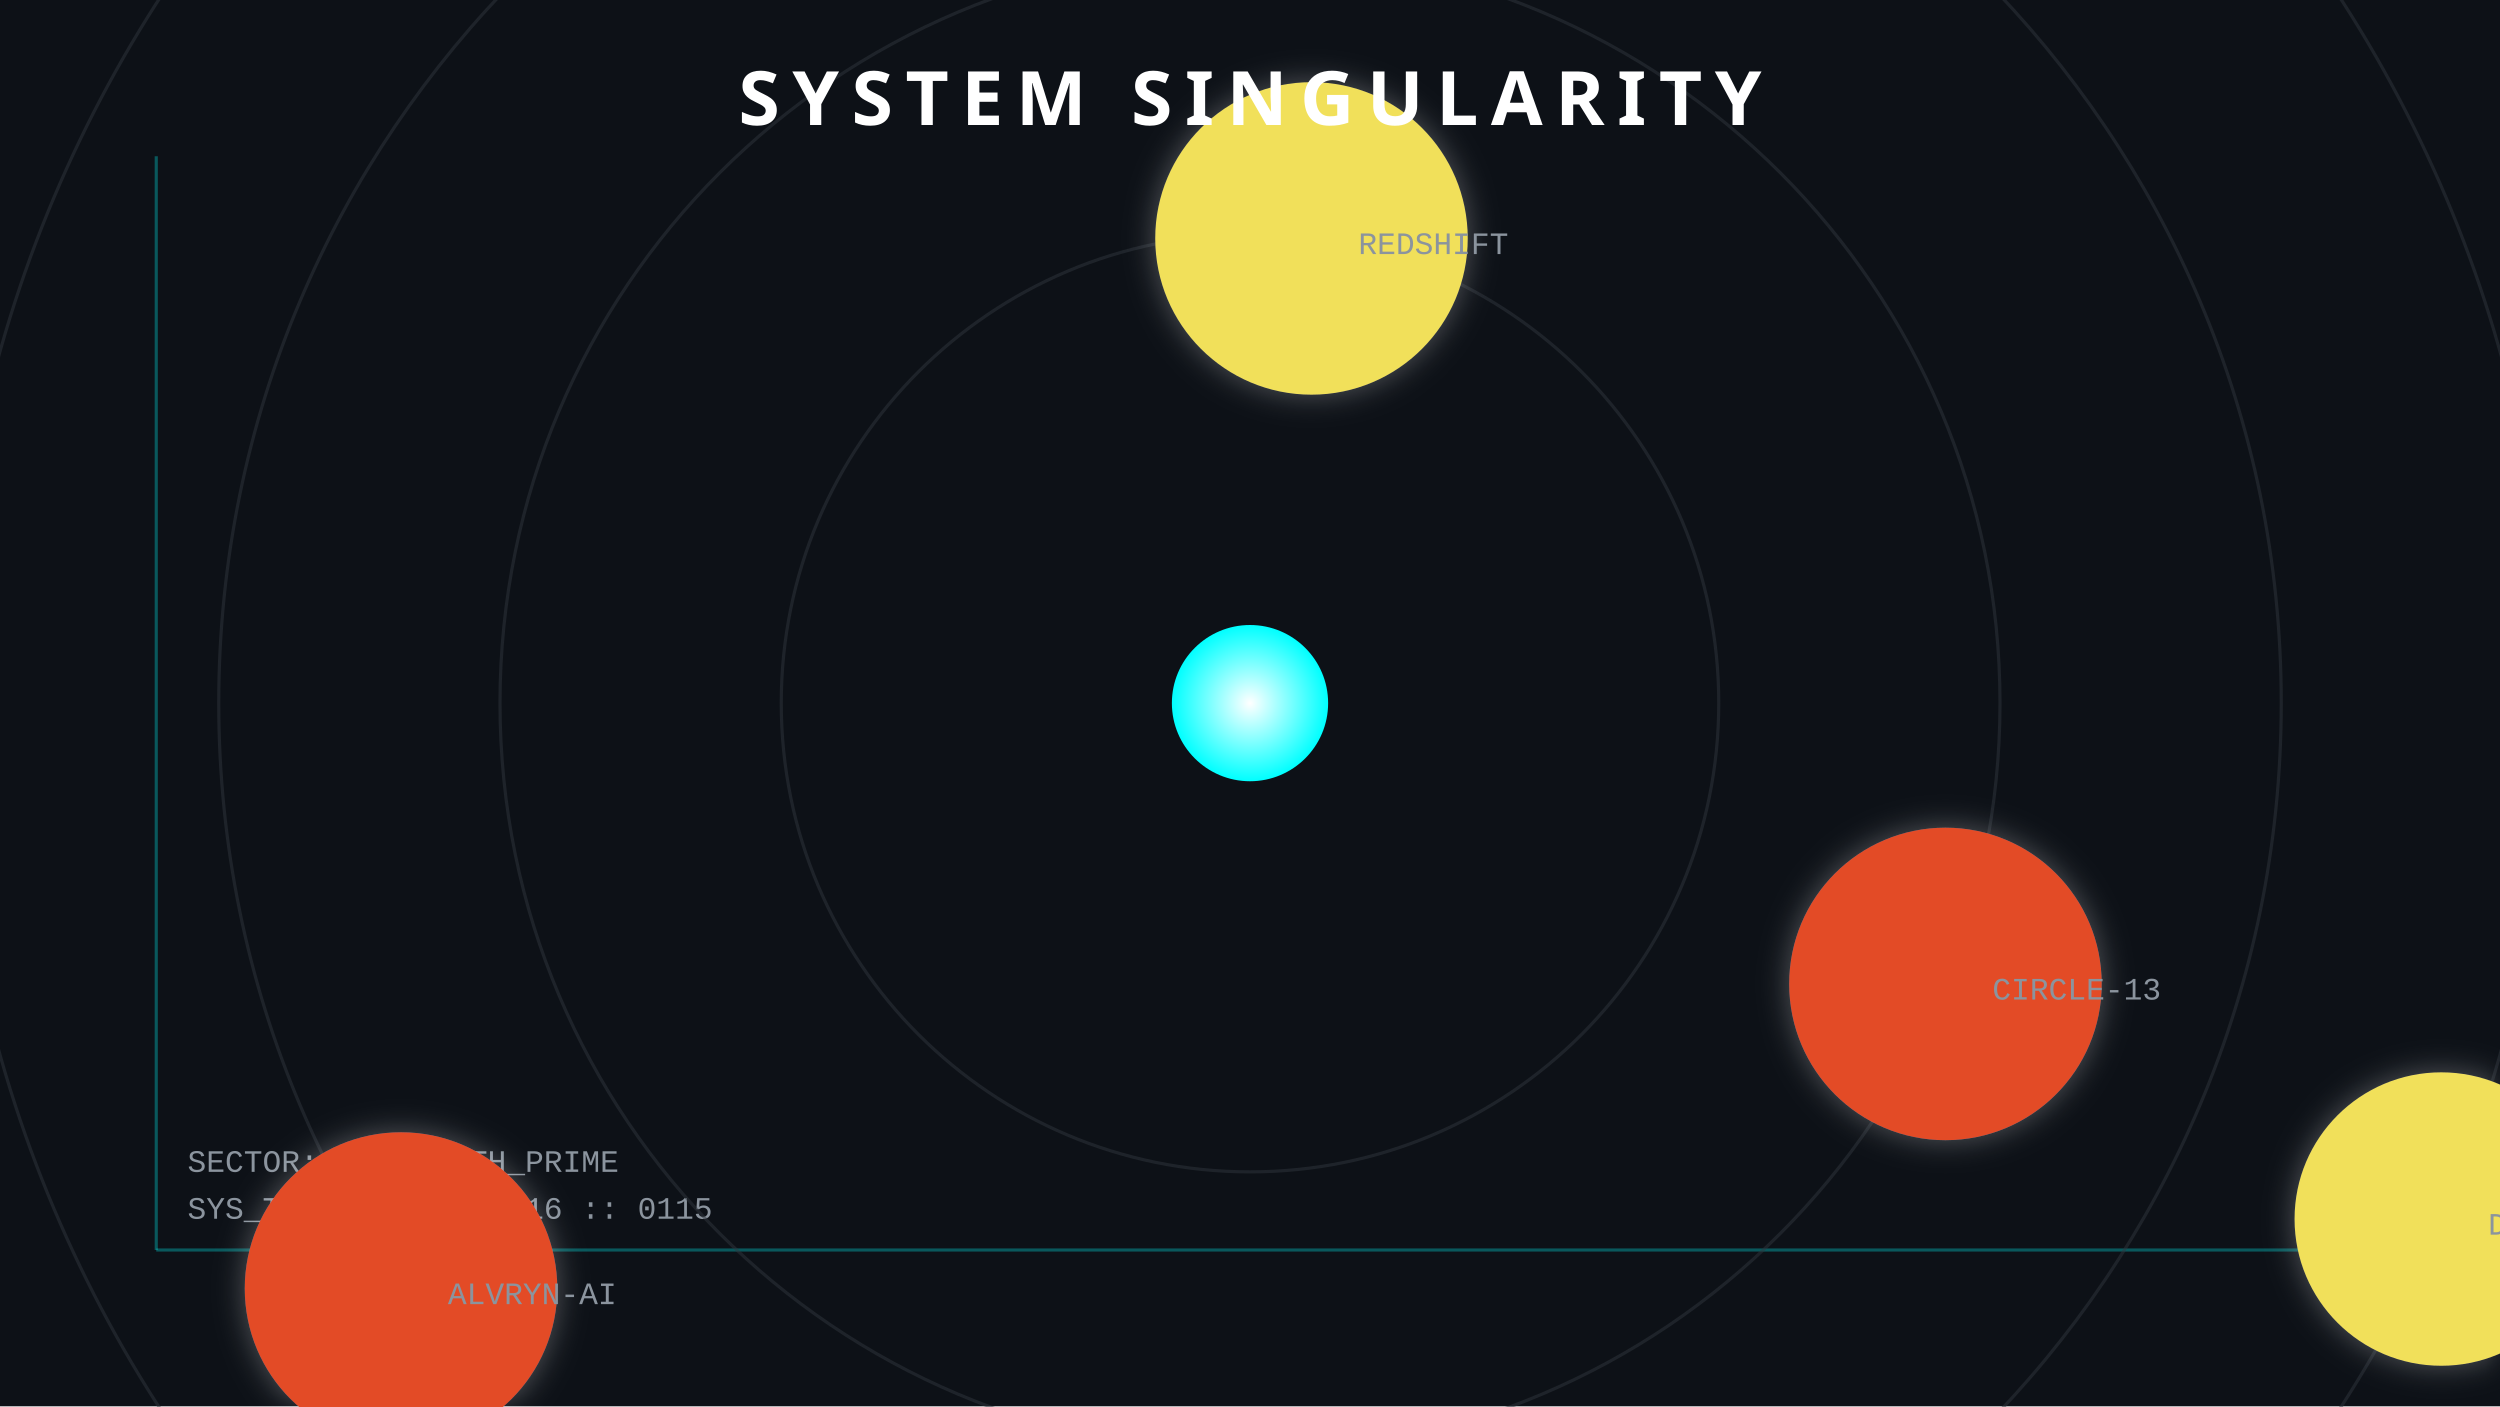
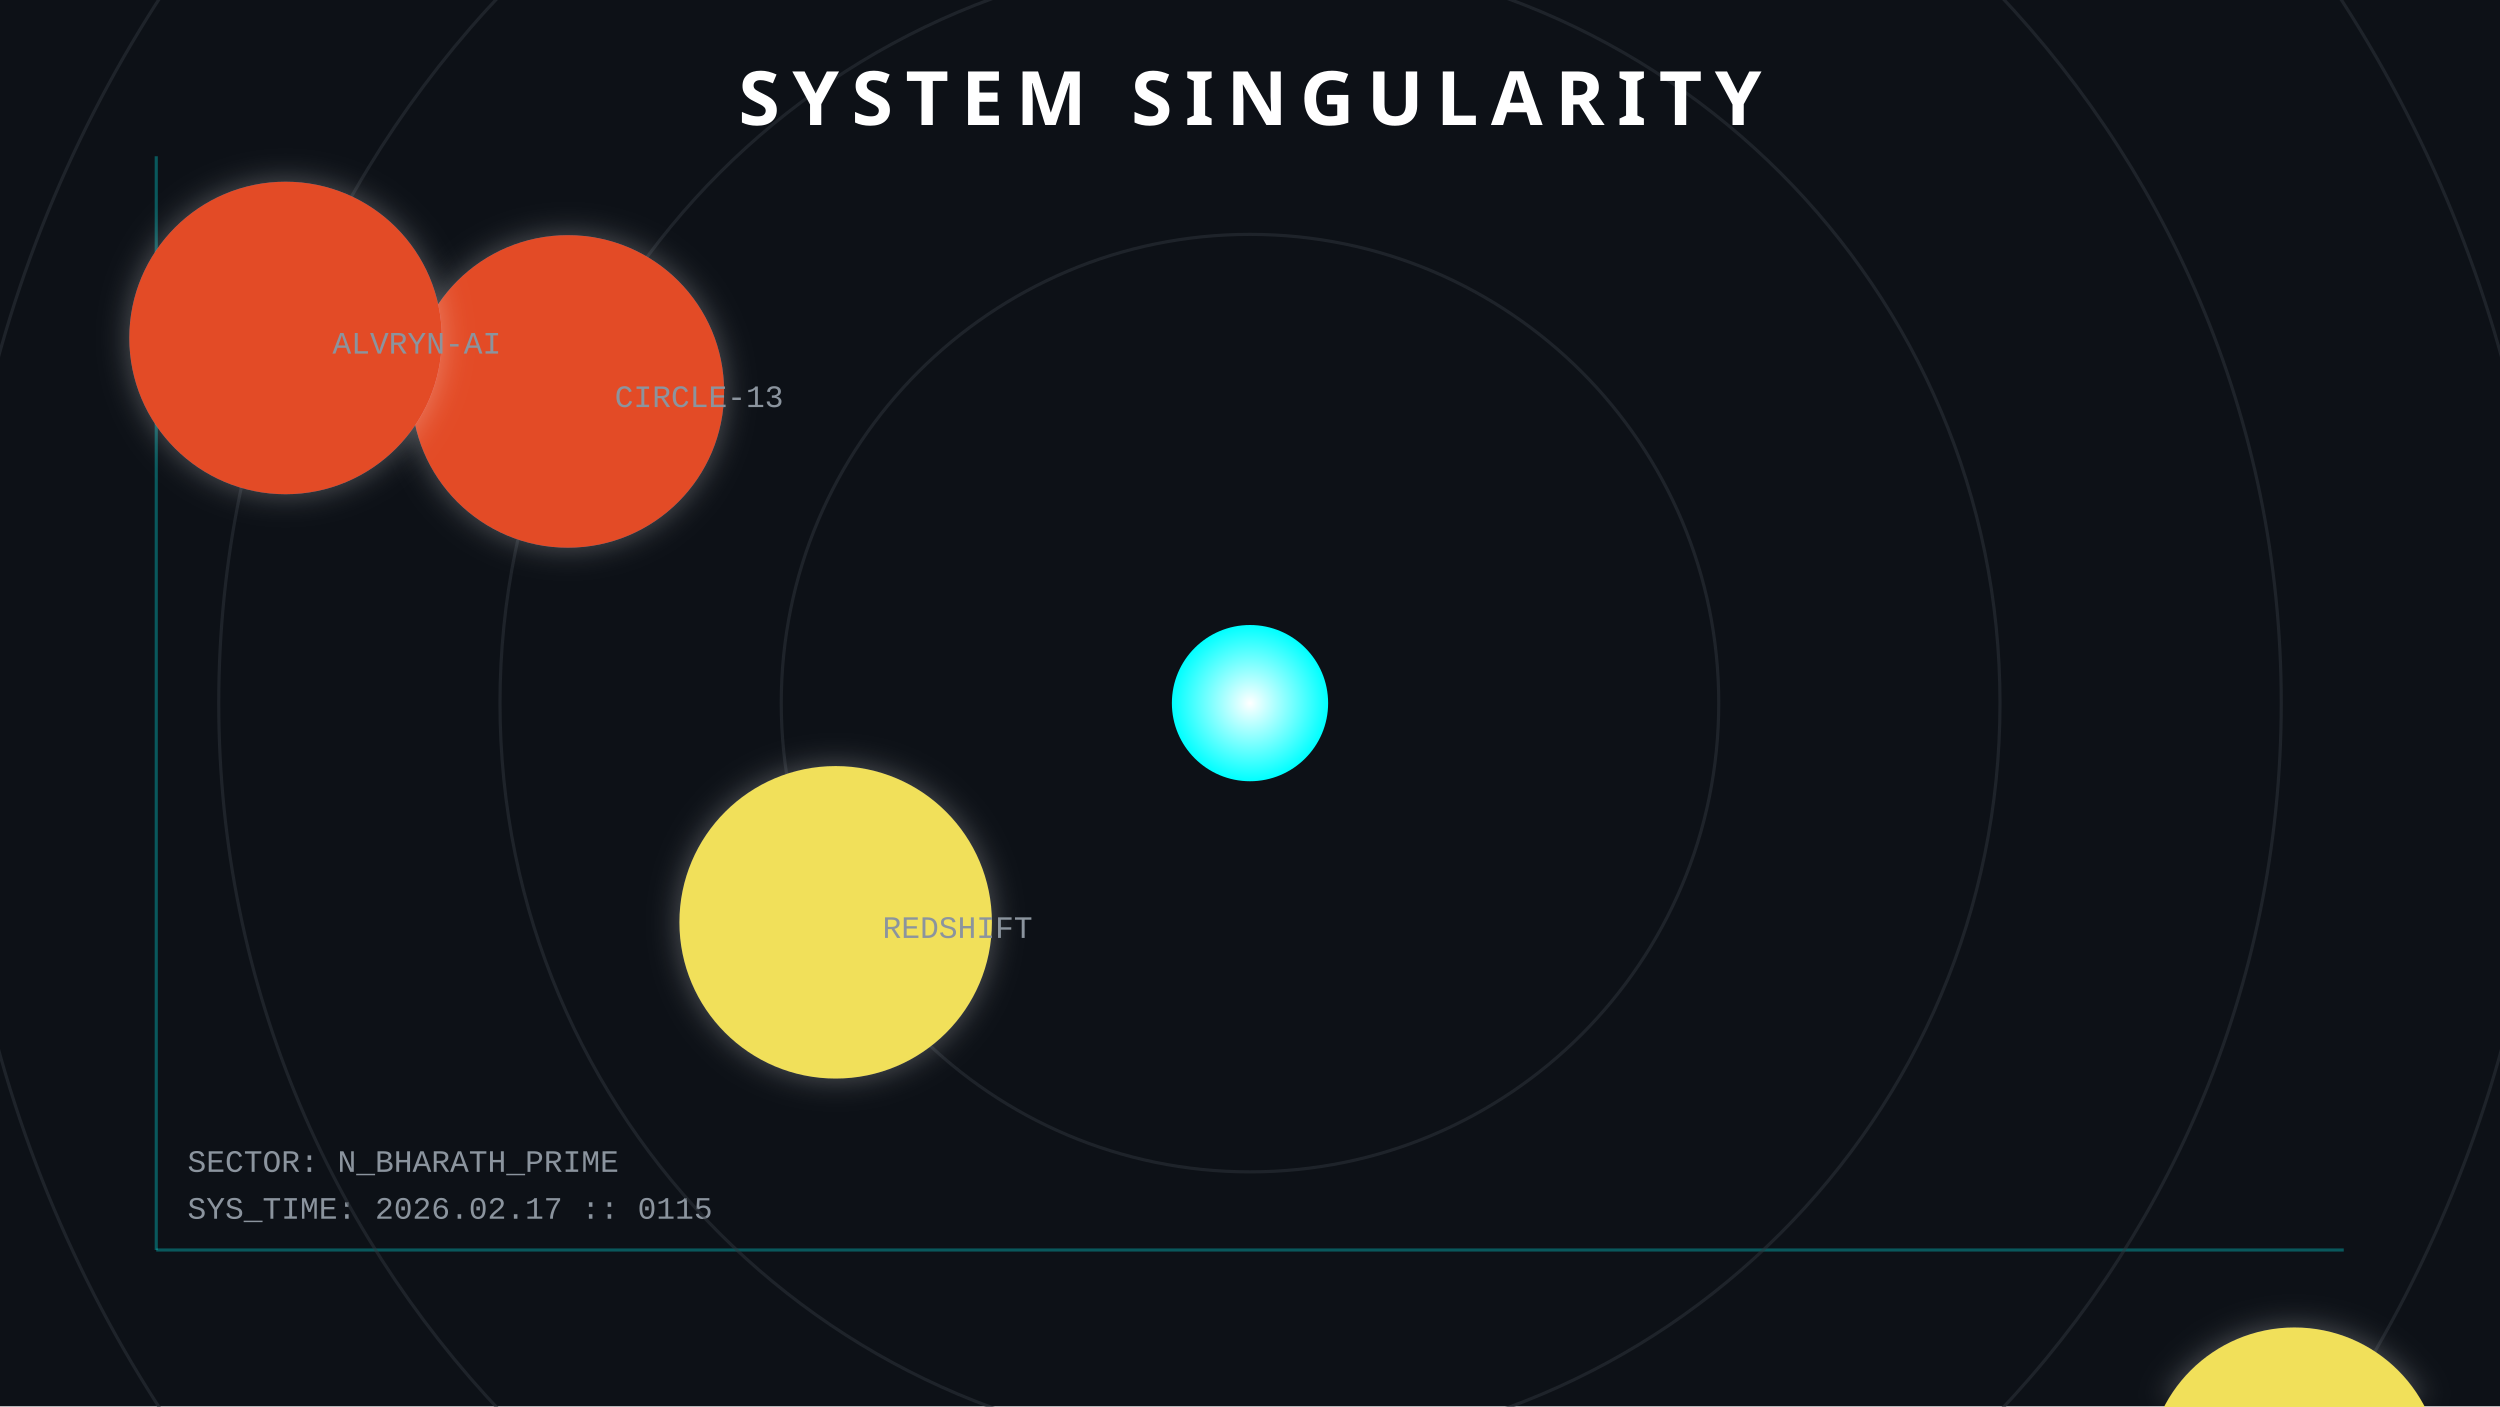
<svg xmlns="http://www.w3.org/2000/svg" width="800" height="450">
  <style>
        .orbit { fill: none; stroke: #30363d; stroke-width: 1; opacity: 0.5; }
        .planet { filter: drop-shadow(0 0 5px rgba(255,255,255,0.3)); }
        .text { font-family: 'Courier New', monospace; fill: #8b949e; font-size: 10px; }
        .title { font-family: sans-serif; fill: white; font-weight: bold; font-size: 24px; letter-spacing: 4px; }
        .hud-line { stroke: #00ffff; stroke-width: 1; opacity: 0.3; }
        
        /* ANIMATIONS */
        @keyframes pulse { 0% { r: 25; opacity: 0.8; } 50% { r: 30; opacity: 0.4; } 100% { r: 25; opacity: 0.8; } }
        .sun { animation: pulse 4s infinite; }
    </style>
  <rect width="100%" height="100%" fill="#0d1117" />
  <line x1="50" y1="50" x2="50" y2="400" class="hud-line" />
  <line x1="50" y1="400" x2="750" y2="400" class="hud-line" />
-   <text x="60" y="390" class="text">SYS_TIME: 2026.02.16 :: 0115</text>
+   <text x="60" y="390" class="text">SYS_TIME: 2026.02.17 :: 0115</text>
  <text x="60" y="375" class="text">SECTOR: N_BHARATH_PRIME</text>
  <circle cx="400" cy="225" r="25" fill="url(#grad1)" class="sun" />
  <defs>
    <radialGradient id="grad1" cx="50%" cy="50%" r="50%" fx="50%" fy="50%">
      <stop offset="0%" style="stop-color:white;stop-opacity:1" />
      <stop offset="100%" style="stop-color:#00ffff;stop-opacity:1" />
    </radialGradient>
  </defs>
  <circle cx="400" cy="225" r="150.0" class="orbit" />
-   <circle cx="419.675" cy="76.296" r="50" fill="#f1e05a" class="planet" />
-   <text x="434.675" y="81.296" class="text" fill="white">REDSHIFT</text>
+   <circle cx="267.41" cy="295.141" r="50" fill="#f1e05a" class="planet" />
+   <text x="282.41" y="300.141" class="text" fill="white">REDSHIFT</text>
  <circle cx="400" cy="225" r="240.0" class="orbit" />
-   <circle cx="622.543" cy="314.859" r="50" fill="#e34c26" class="planet" />
-   <text x="637.543" y="319.859" class="text" fill="white">CIRCLE-13</text>
+   <circle cx="181.708" cy="125.258" r="50" fill="#e34c26" class="planet" />
+   <text x="196.708" y="130.258" class="text" fill="white">CIRCLE-13</text>
  <circle cx="400" cy="225" r="330.0" class="orbit" />
-   <circle cx="128.324" cy="412.329" r="50" fill="#e34c26" class="planet" />
-   <text x="143.324" y="417.329" class="text" fill="white">ALVRYN-AI</text>
+   <circle cx="91.38" cy="108.15" r="50" fill="#e34c26" class="planet" />
+   <text x="106.38" y="113.15" class="text" fill="white">ALVRYN-AI</text>
  <circle cx="400" cy="225" r="415.422" class="orbit" />
-   <circle cx="781.208" cy="390.094" r="46.948" fill="#f1e05a" class="planet" />
-   <text x="796.208" y="395.094" class="text" fill="white">DRIFT-CIRCLE13</text>
+   <circle cx="734.212" cy="471.734" r="46.948" fill="#f1e05a" class="planet" />
+   <text x="749.212" y="476.734" class="text" fill="white">DRIFT-CIRCLE13</text>
  <circle cx="400" cy="225" r="461.81" class="orbit" />
-   <circle cx="413.374" cy="686.616" r="20.925" fill="#2b7489" class="planet" />
-   <text x="428.374" y="691.616" class="text" fill="white">DSATM-EXAM-SYSTEM-</text>
-   <circle cx="400" cy="225" r="504.805" class="orbit" />
-   <circle cx="92.429" cy="-175.286" r="18.664" fill="#8b949e" class="planet" />
-   <text x="107.429" y="-170.286" class="text" fill="white">NBHARATH1306</text>
-   <circle cx="400" cy="225" r="547.038" class="orbit" />
-   <circle cx="917.32" cy="402.849" r="18.155" fill="#e34c26" class="planet" />
-   <text x="932.32" y="407.849" class="text" fill="white">WEBSITE-EQUDATOR-TRADING-PLATFORM</text>
-   <circle cx="400" cy="225" r="577.87" class="orbit" />
-   <circle cx="-171.036" cy="136.388" r="10.555" fill="#8b949e" class="planet" />
-   <text x="-156.036" y="141.388" class="text" fill="white">FLASK</text>
-   <circle cx="400" cy="225" r="608.144" class="orbit" />
-   <circle cx="-168.241" cy="8.343" r="10.182" fill="#8b949e" class="planet" />
-   <text x="-153.241" y="13.343" class="text" fill="white">HCF-INTERNSHIP</text>
-   <circle cx="400" cy="225" r="637.013" class="orbit" />
-   <circle cx="901.41" cy="-167.903" r="9.246" fill="#8b949e" class="planet" />
+   <circle cx="844.588" cy="349.937" r="20.925" fill="#2b7489" class="planet" />
+   <text x="859.588" y="354.937" class="text" fill="white">DSATM-EXAM-SYSTEM-</text>
+   <circle cx="400" cy="225" r="504.809" class="orbit" />
+   <circle cx="147.53" cy="662.139" r="18.666" fill="#8b949e" class="planet" />
+   <text x="162.53" y="667.139" class="text" fill="white">NBHARATH1306</text>
+   <circle cx="400" cy="225" r="547.041" class="orbit" />
+   <circle cx="108.766" cy="-238.073" r="18.155" fill="#e34c26" class="planet" />
+   <text x="123.766" y="-233.073" class="text" fill="white">WEBSITE-EQUDATOR-TRADING-PLATFORM</text>
+   <circle cx="400" cy="225" r="577.874" class="orbit" />
+   <circle cx="755.51" cy="680.577" r="10.555" fill="#8b949e" class="planet" />
+   <text x="770.51" y="685.577" class="text" fill="white">FLASK</text>
+   <circle cx="400" cy="225" r="608.147" class="orbit" />
+   <circle cx="63.802" cy="731.767" r="10.182" fill="#8b949e" class="planet" />
+   <text x="78.802" y="736.767" class="text" fill="white">HCF-INTERNSHIP</text>
+   <circle cx="400" cy="225" r="637.016" class="orbit" />
+   <circle cx="-21.991" cy="-252.192" r="9.246" fill="#8b949e" class="planet" />
  <text x="400" y="40" text-anchor="middle" class="title">SYSTEM SINGULARITY</text>
</svg>
